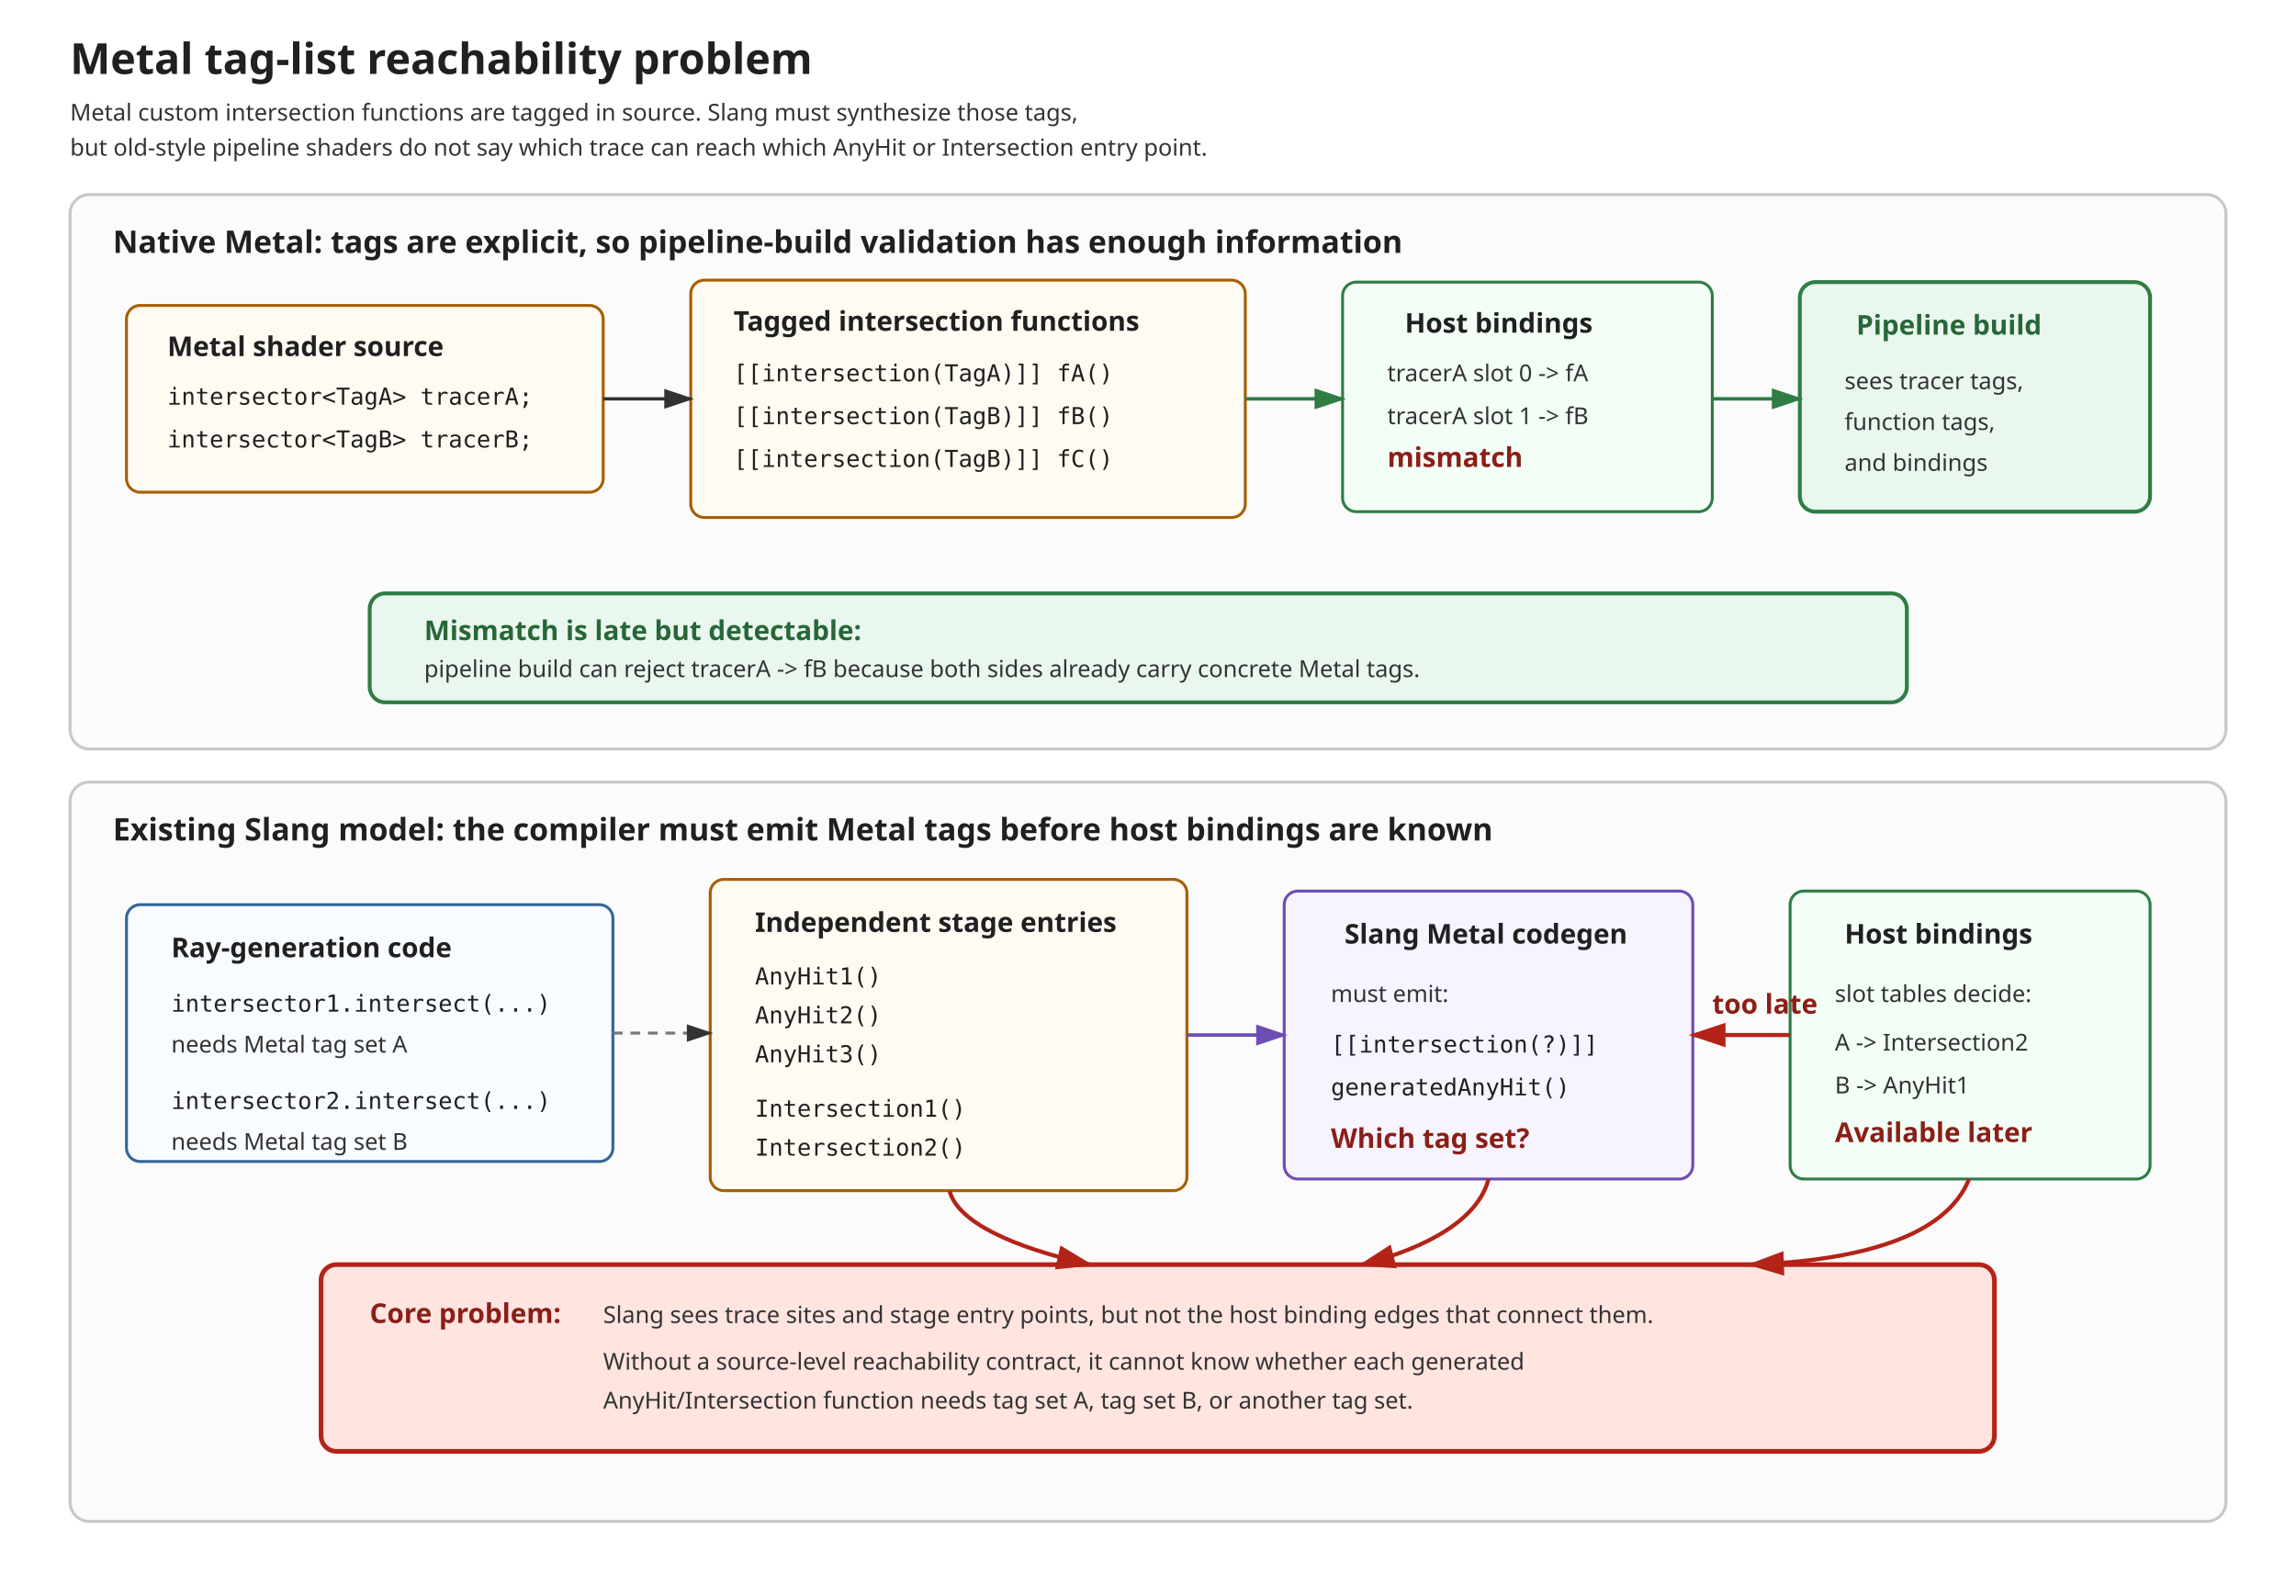
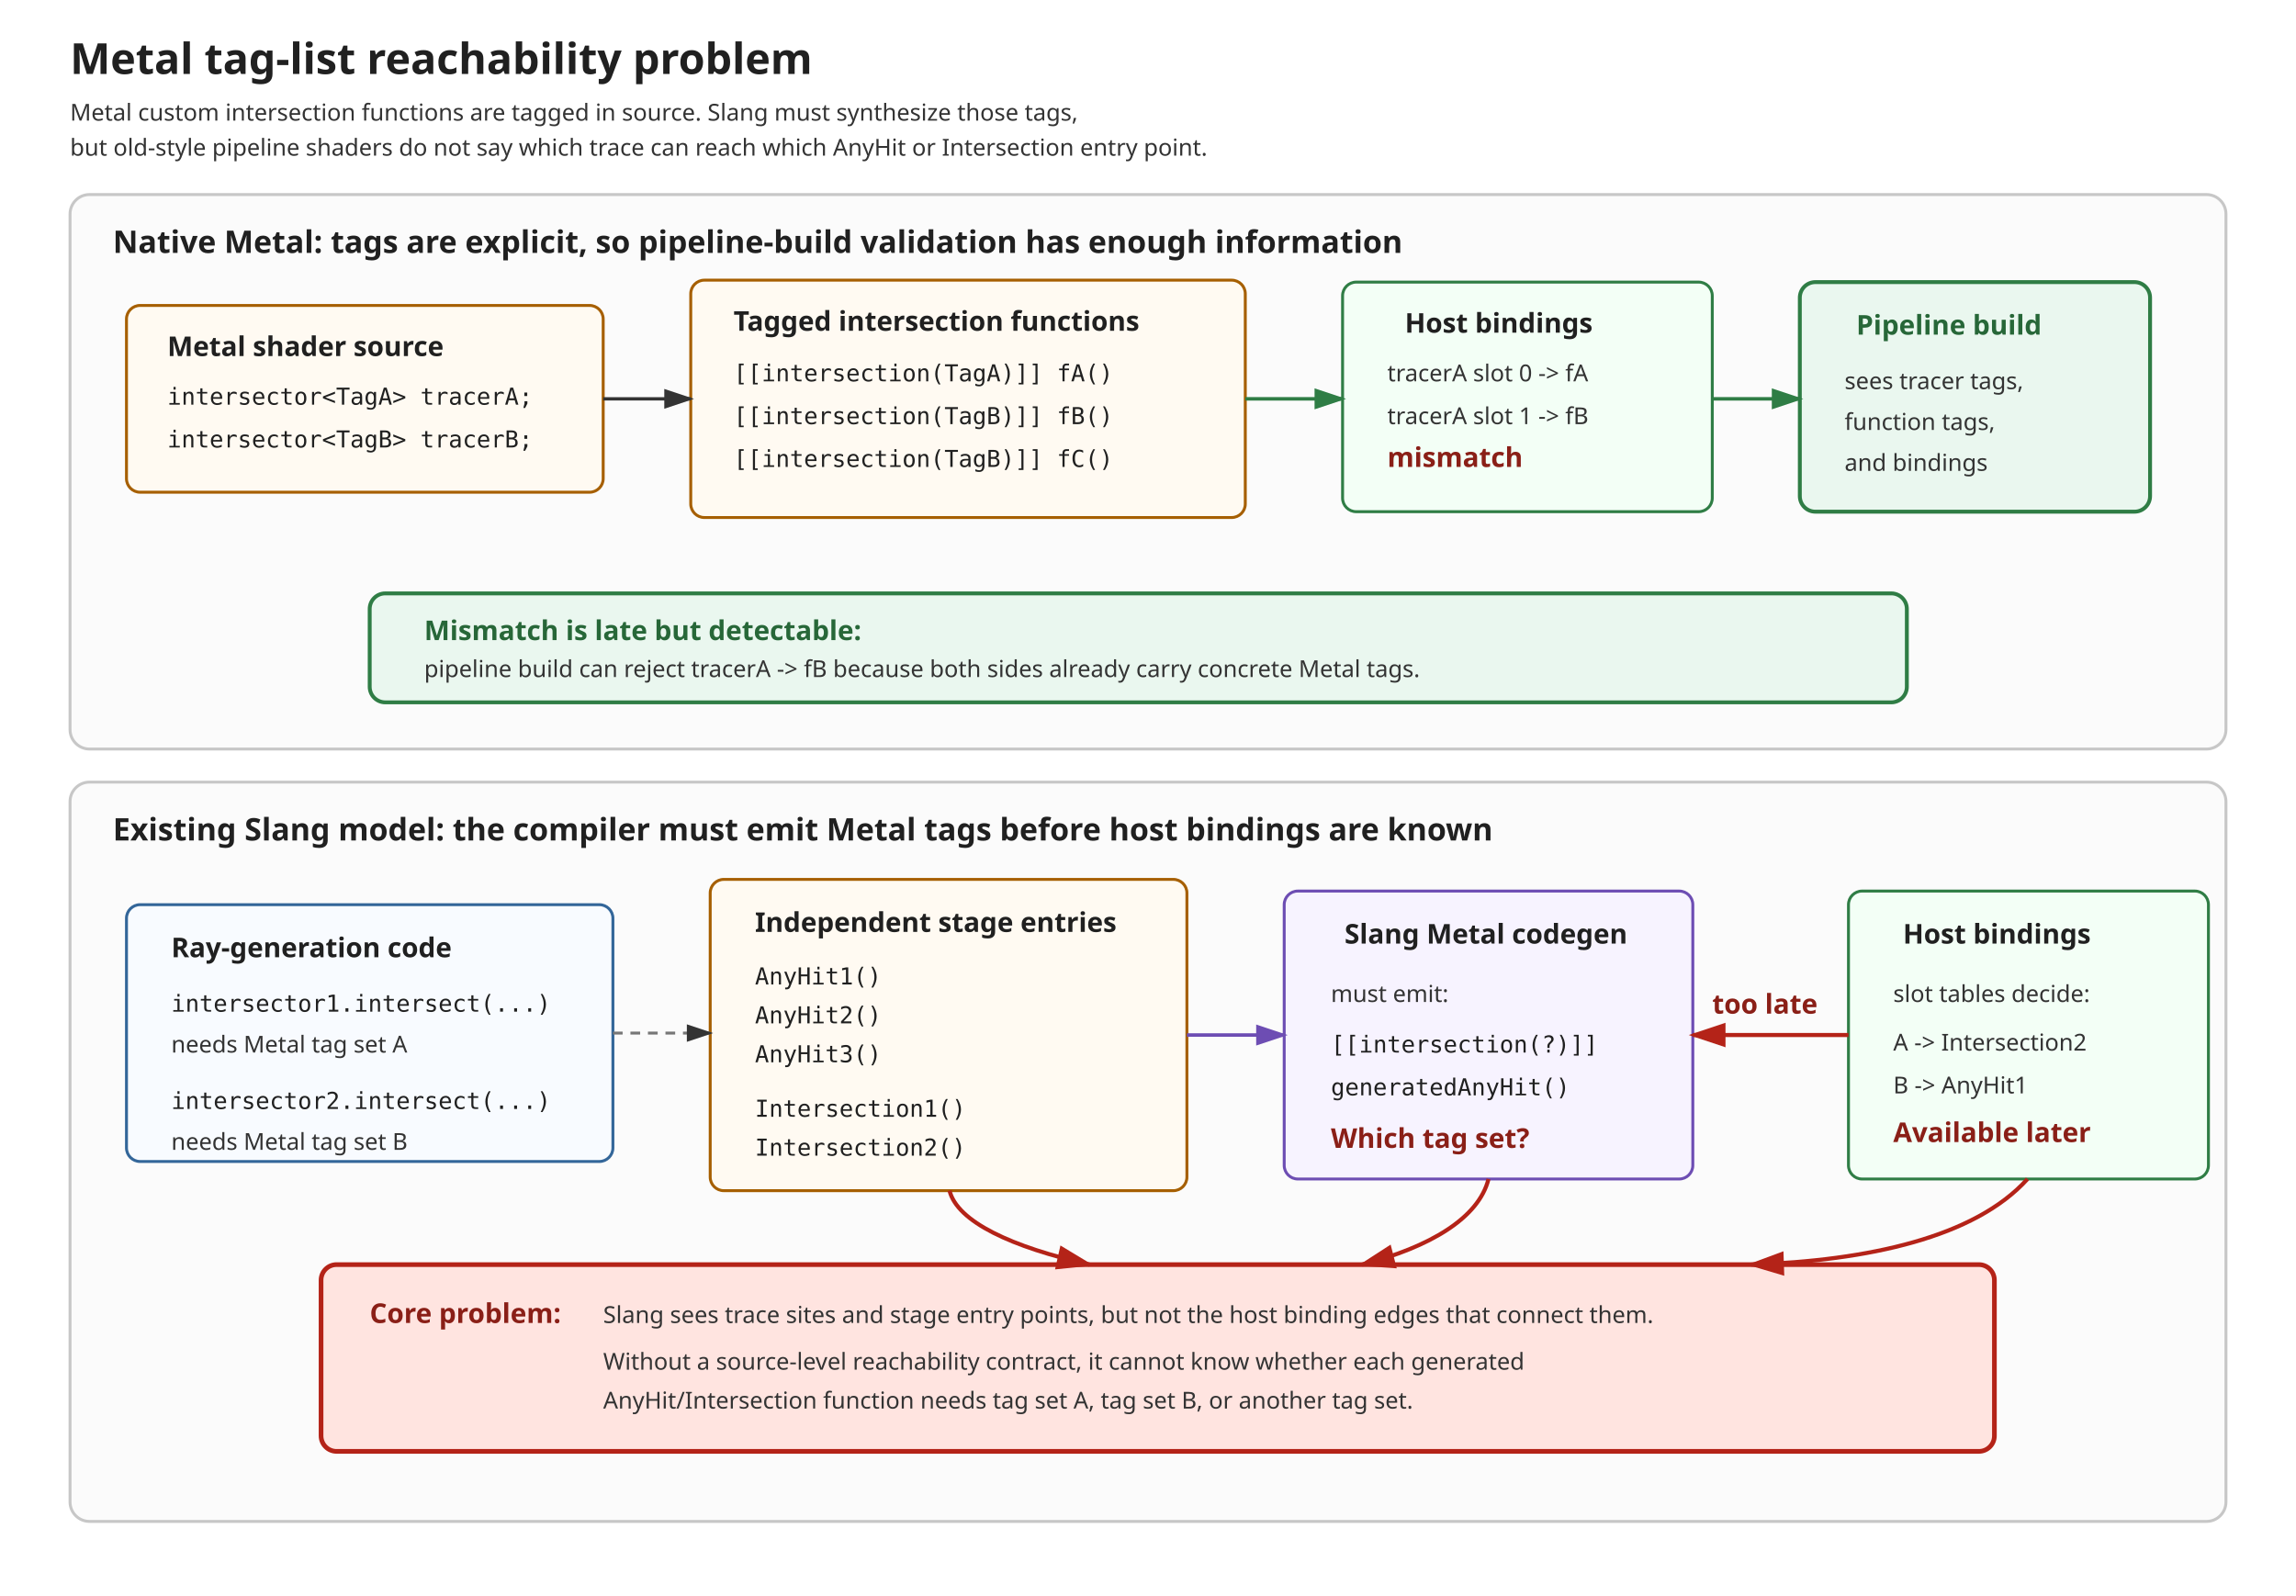
<svg xmlns="http://www.w3.org/2000/svg" width="1180" height="820" viewBox="0 0 1180 820" role="img" aria-label="Metal tag reachability problem for Slang AnyHit and Intersection lowering">
  <style>
    .title { font: 700 22px sans-serif; fill: #202020; }
    .subtitle { font: 700 16px sans-serif; fill: #202020; }
    .label { font: 700 14px sans-serif; fill: #202020; }
    .small { font: 12px sans-serif; fill: #333333; }
    .tiny { font: 11px sans-serif; fill: #333333; }
    .code { font: 12px monospace; fill: #202020; }
    .panel { fill: #fbfbfb; stroke: #c7c7c7; stroke-width: 1.5; rx: 10; }
    .metal { fill: #fffaf2; stroke: #a65f00; stroke-width: 1.5; rx: 7; }
    .trace { fill: #f8fbff; stroke: #336699; stroke-width: 1.5; rx: 7; }
    .stage { fill: #fffaf2; stroke: #a65f00; stroke-width: 1.5; rx: 7; }
    .host { fill: #f3fff6; stroke: #2f7d45; stroke-width: 1.5; rx: 7; }
    .compile { fill: #f7f3ff; stroke: #6d4db3; stroke-width: 1.5; rx: 7; }
    .warn { fill: #ffe4e0; stroke: #b42318; stroke-width: 2.4; rx: 8; }
    .ok { fill: #eaf7ef; stroke: #2f7d45; stroke-width: 2; rx: 8; }
    .arrow { stroke: #333333; stroke-width: 1.7; marker-end: url(#arrow); fill: none; }
    .greenArrow { stroke: #2f7d45; stroke-width: 1.8; marker-end: url(#arrowGreen); fill: none; }
    .redArrow { stroke: #b42318; stroke-width: 2.1; marker-end: url(#arrowRed); fill: none; }
    .purpleArrow { stroke: #6d4db3; stroke-width: 1.8; marker-end: url(#arrowPurple); fill: none; }
    .dash { stroke: #777777; stroke-width: 1.5; stroke-dasharray: 5 4; marker-end: url(#arrow); fill: none; }
    .redText { font: 700 14px sans-serif; fill: #8a1f17; }
    .greenText { font: 700 14px sans-serif; fill: #276738; }
  </style>
  <defs>
    <marker id="arrow" markerWidth="10" markerHeight="10" refX="8" refY="3" orient="auto" markerUnits="strokeWidth">
      <path d="M0,0 L0,6 L9,3 z" fill="#333333" />
    </marker>
    <marker id="arrowGreen" markerWidth="10" markerHeight="10" refX="8" refY="3" orient="auto" markerUnits="strokeWidth">
      <path d="M0,0 L0,6 L9,3 z" fill="#2f7d45" />
    </marker>
    <marker id="arrowRed" markerWidth="10" markerHeight="10" refX="8" refY="3" orient="auto" markerUnits="strokeWidth">
      <path d="M0,0 L0,6 L9,3 z" fill="#b42318" />
    </marker>
    <marker id="arrowPurple" markerWidth="10" markerHeight="10" refX="8" refY="3" orient="auto" markerUnits="strokeWidth">
      <path d="M0,0 L0,6 L9,3 z" fill="#6d4db3" />
    </marker>
  </defs>
  <text x="36" y="38" class="title">Metal tag-list reachability problem</text>
  <text x="36" y="62" class="small">Metal custom intersection functions are tagged in source. Slang must synthesize those tags,</text>
  <text x="36" y="80" class="small">but old-style pipeline shaders do not say which trace can reach which AnyHit or Intersection entry point.</text>
  <rect x="36" y="100" width="1108" height="285" class="panel" />
  <text x="58" y="130" class="subtitle">Native Metal: tags are explicit, so pipeline-build validation has enough information</text>
  <rect x="65" y="157" width="245" height="96" class="metal" />
  <text x="86" y="183" class="label">Metal shader source</text>
  <text x="86" y="208" class="code">intersector&lt;TagA&gt; tracerA;</text>
  <text x="86" y="230" class="code">intersector&lt;TagB&gt; tracerB;</text>
  <rect x="355" y="144" width="285" height="122" class="stage" />
  <text x="377" y="170" class="label">Tagged intersection functions</text>
  <text x="377" y="196" class="code">[[intersection(TagA)]] fA()</text>
  <text x="377" y="218" class="code">[[intersection(TagB)]] fB()</text>
  <text x="377" y="240" class="code">[[intersection(TagB)]] fC()</text>
  <rect x="690" y="145" width="190" height="118" class="host" />
  <text x="722" y="171" class="label">Host bindings</text>
  <text x="713" y="196" class="small">tracerA slot 0 -&gt; fA</text>
  <text x="713" y="218" class="small">tracerA slot 1 -&gt; fB</text>
  <text x="713" y="240" class="redText">mismatch</text>
  <rect x="925" y="145" width="180" height="118" class="ok" />
  <text x="954" y="172" class="greenText">Pipeline build</text>
  <text x="948" y="200" class="small">sees tracer tags,</text>
  <text x="948" y="221" class="small">function tags,</text>
  <text x="948" y="242" class="small">and bindings</text>
  <path d="M310 205 L355 205" class="arrow" />
  <path d="M640 205 L690 205" class="greenArrow" />
  <path d="M880 205 L925 205" class="greenArrow" />
  <rect x="190" y="305" width="790" height="56" class="ok" />
  <text x="218" y="329" class="greenText">Mismatch is late but detectable:</text>
  <text x="218" y="348" class="small">pipeline build can reject tracerA -&gt; fB because both sides already carry concrete Metal tags.</text>
  <rect x="36" y="402" width="1108" height="380" class="panel" />
  <text x="58" y="432" class="subtitle">Existing Slang model: the compiler must emit Metal tags before host bindings are known</text>
  <rect x="65" y="465" width="250" height="132" class="trace" />
  <text x="88" y="492" class="label">Ray-generation code</text>
  <text x="88" y="520" class="code">intersector1.intersect(...)</text>
  <text x="88" y="541" class="small">needs Metal tag set A</text>
  <text x="88" y="570" class="code">intersector2.intersect(...)</text>
  <text x="88" y="591" class="small">needs Metal tag set B</text>
  <rect x="365" y="452" width="245" height="160" class="stage" />
  <text x="388" y="479" class="label">Independent stage entries</text>
  <text x="388" y="506" class="code">AnyHit1()</text>
  <text x="388" y="526" class="code">AnyHit2()</text>
  <text x="388" y="546" class="code">AnyHit3()</text>
  <text x="388" y="574" class="code">Intersection1()</text>
  <text x="388" y="594" class="code">Intersection2()</text>
  <rect x="660" y="458" width="210" height="148" class="compile" />
  <text x="691" y="485" class="label">Slang Metal codegen</text>
  <text x="684" y="515" class="small">must emit:</text>
  <text x="684" y="541" class="code">[[intersection(?)]]</text>
  <text x="684" y="563" class="code">generatedAnyHit()</text>
  <text x="684" y="590" class="redText">Which tag set?</text>
-   <rect x="920" y="458" width="185" height="148" class="host" />
-   <text x="948" y="485" class="label">Host bindings</text>
-   <text x="943" y="515" class="small">slot tables decide:</text>
-   <text x="943" y="540" class="small">A -&gt; Intersection2</text>
-   <text x="943" y="562" class="small">B -&gt; AnyHit1</text>
-   <text x="943" y="587" class="redText">Available later</text>
+   <rect x="950" y="458" width="185" height="148" class="host" />
+   <text x="978" y="485" class="label">Host bindings</text>
+   <text x="973" y="515" class="small">slot tables decide:</text>
+   <text x="973" y="540" class="small">A -&gt; Intersection2</text>
+   <text x="973" y="562" class="small">B -&gt; AnyHit1</text>
+   <text x="973" y="587" class="redText">Available later</text>
  <path d="M315 531 L365 531" class="dash" />
  <path d="M610 532 L660 532" class="purpleArrow" />
-   <path d="M920 532 C900 532 890 532 870 532" class="redArrow" />
+   <path d="M950 532 C920 532 900 532 870 532" class="redArrow" />
  <text x="880" y="521" class="redText">too late</text>
  <rect x="165" y="650" width="860" height="96" class="warn" />
  <text x="190" y="680" class="redText">Core problem:</text>
  <text x="310" y="680" class="small">Slang sees trace sites and stage entry points, but not the host binding edges that connect them.</text>
  <text x="310" y="704" class="small">Without a source-level reachability contract, it cannot know whether each generated</text>
  <text x="310" y="724" class="small">AnyHit/Intersection function needs tag set A, tag set B, or another tag set.</text>
  <path d="M488 612 C492 628 520 641 560 650" class="redArrow" />
  <path d="M765 606 C760 626 735 641 700 650" class="redArrow" />
-   <path d="M1012 606 C1000 636 955 648 900 650" class="redArrow" />
+   <path d="M1042 606 C1015 636 960 648 900 650" class="redArrow" />
</svg>
